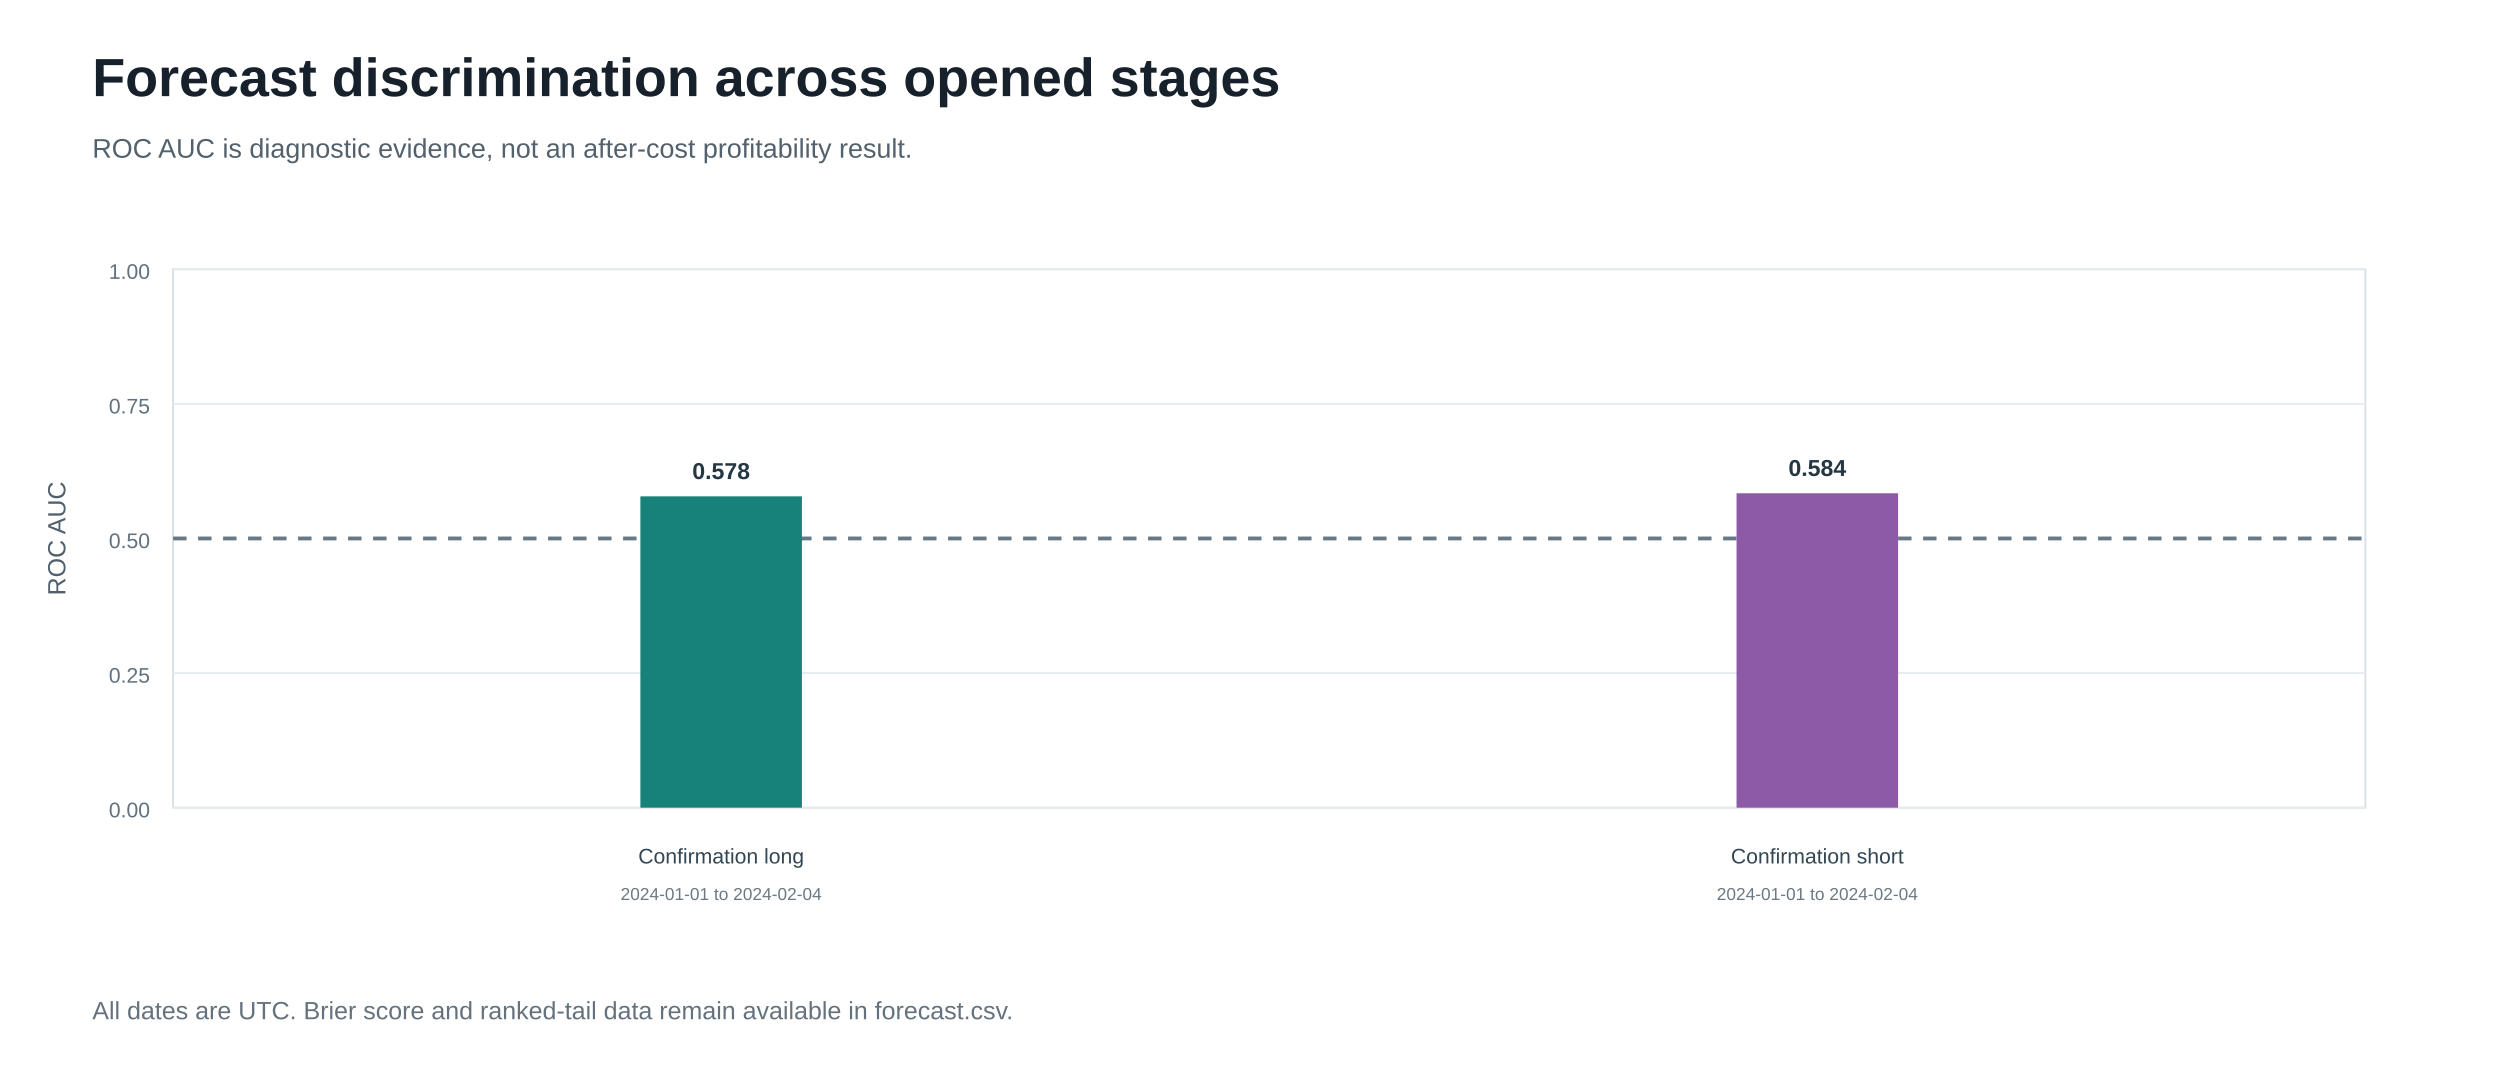
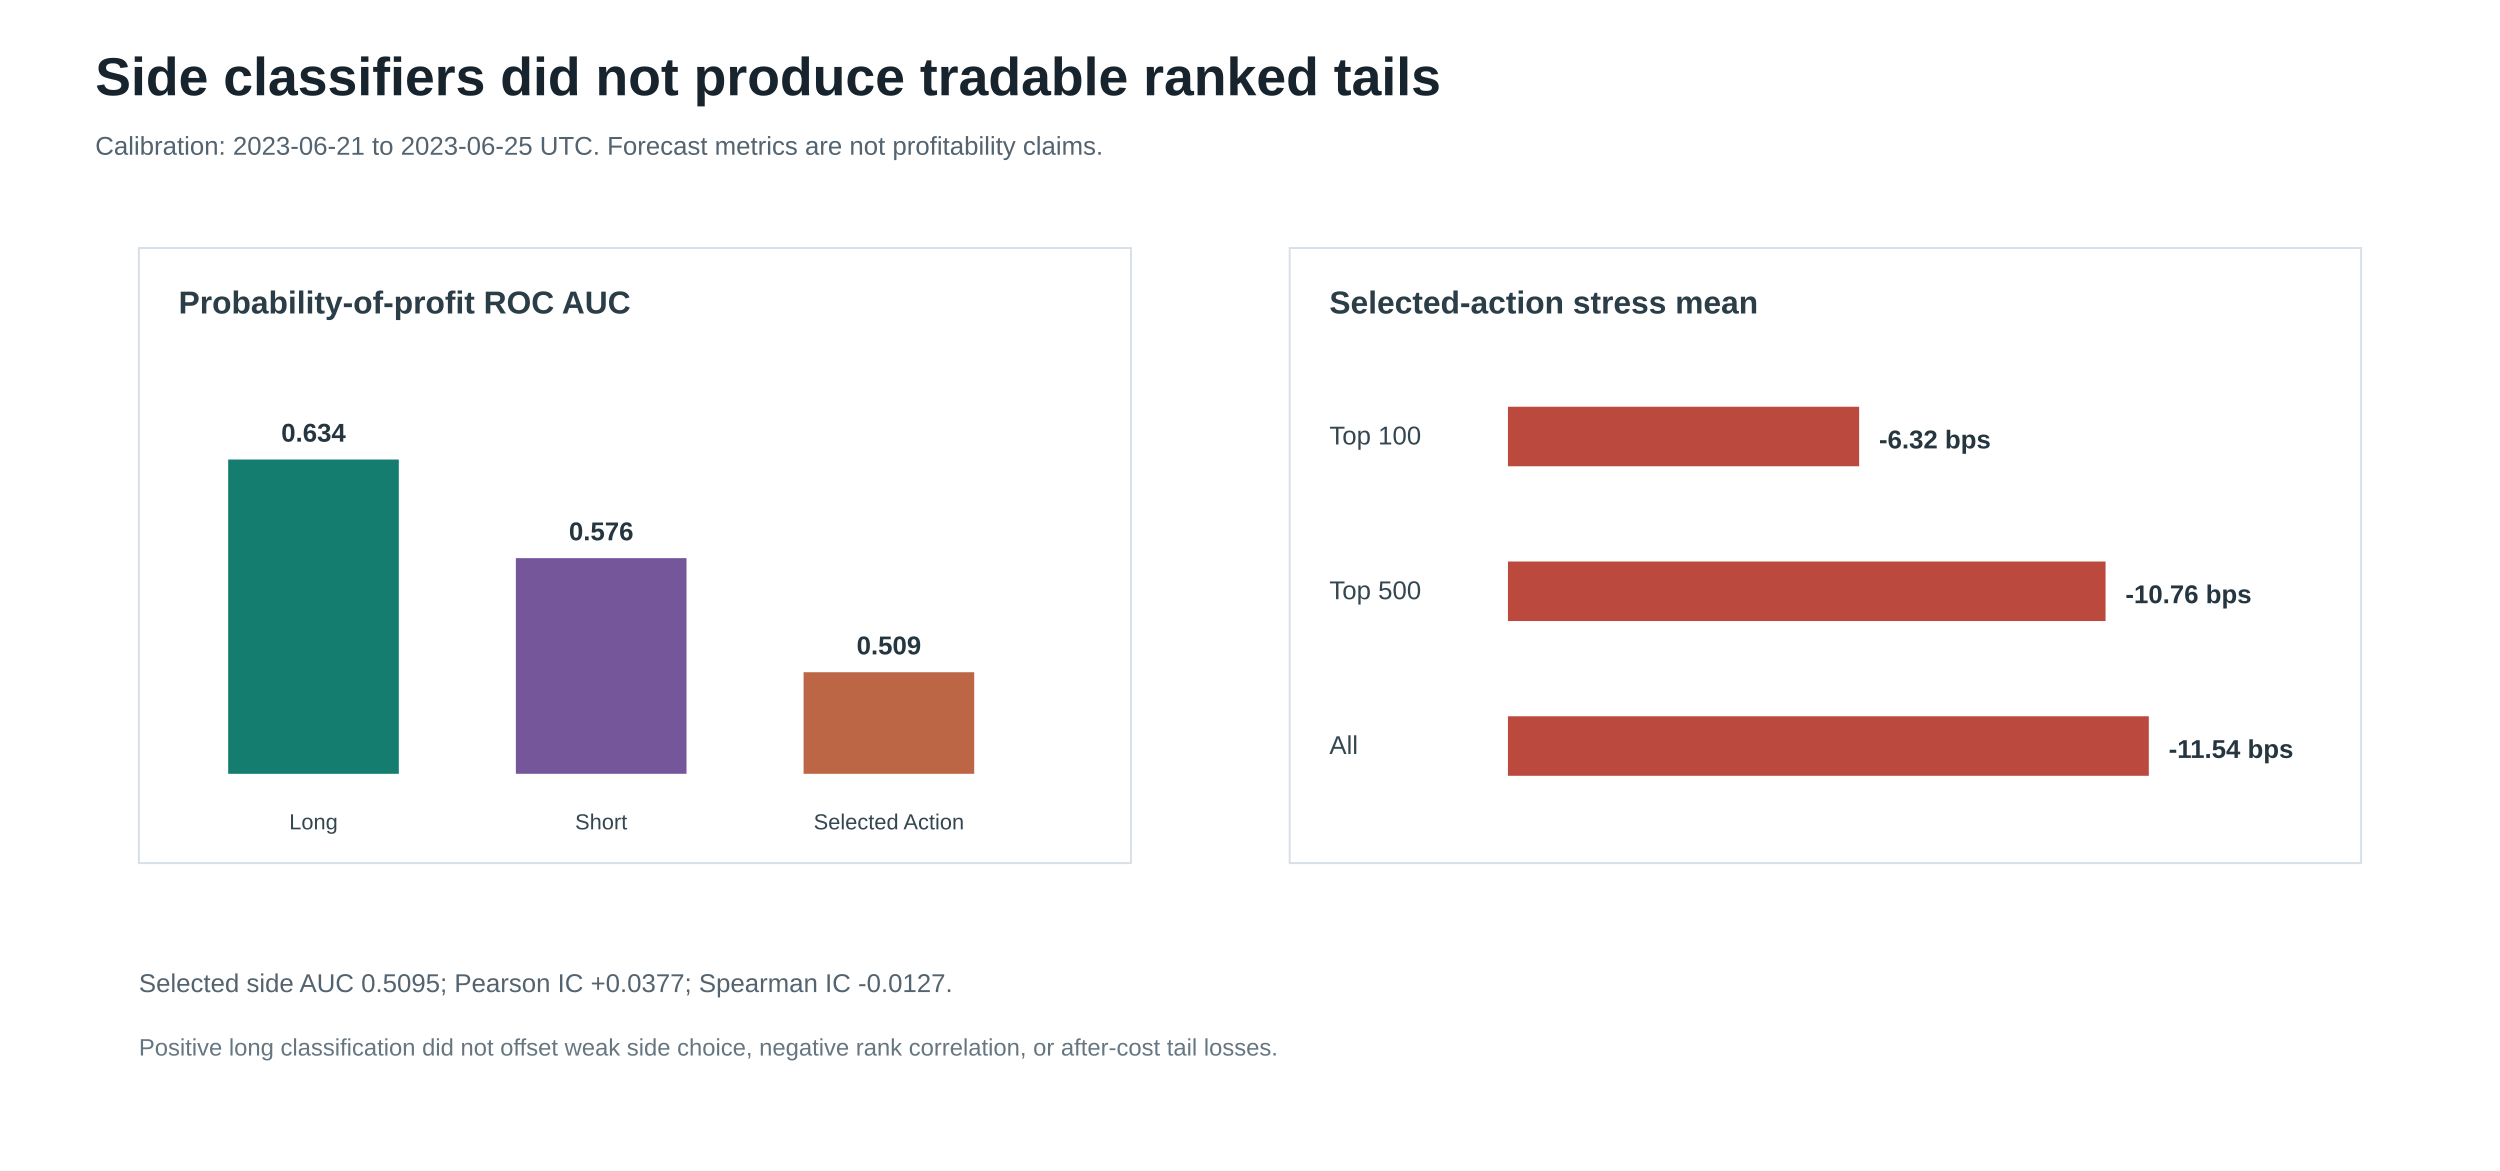
- <svg xmlns="http://www.w3.org/2000/svg" width="1300" height="560" viewBox="0 0 1300 560" role="img" aria-labelledby="title desc">
+ <svg xmlns="http://www.w3.org/2000/svg" width="1260" height="590" viewBox="0 0 1260 590" role="img" aria-labelledby="title desc">
  <rect width="100%" height="100%" fill="#ffffff" />
-   <text x="48" y="50" font-family="Segoe UI, Arial, sans-serif" font-size="28" font-weight="700" fill="#17212b">Forecast discrimination across opened stages</text>
-   <text x="48" y="82" font-family="Segoe UI, Arial, sans-serif" font-size="14" fill="#53616d">ROC AUC is diagnostic evidence, not an after-cost profitability result.</text>
-   <rect x="90" y="140" width="1140" height="280" fill="#ffffff" stroke="#d8e0e7" />
-   <line x1="90" y1="420.0" x2="1230" y2="420.0" stroke="#e6ebef" stroke-width="1" stroke-dasharray="none" />
-   <text x="78" y="425.0" text-anchor="end" font-family="Segoe UI, Arial, sans-serif" font-size="11" fill="#60717f">0.00</text>
-   <line x1="90" y1="350.0" x2="1230" y2="350.0" stroke="#e6ebef" stroke-width="1" stroke-dasharray="none" />
-   <text x="78" y="355.0" text-anchor="end" font-family="Segoe UI, Arial, sans-serif" font-size="11" fill="#60717f">0.25</text>
-   <line x1="90" y1="280.0" x2="1230" y2="280.0" stroke="#687985" stroke-width="2" stroke-dasharray="7 6" />
-   <text x="78" y="285.0" text-anchor="end" font-family="Segoe UI, Arial, sans-serif" font-size="11" fill="#60717f">0.50</text>
-   <line x1="90" y1="210.0" x2="1230" y2="210.0" stroke="#e6ebef" stroke-width="1" stroke-dasharray="none" />
-   <text x="78" y="215.0" text-anchor="end" font-family="Segoe UI, Arial, sans-serif" font-size="11" fill="#60717f">0.75</text>
-   <line x1="90" y1="140.0" x2="1230" y2="140.0" stroke="#e6ebef" stroke-width="1" stroke-dasharray="none" />
-   <text x="78" y="145.0" text-anchor="end" font-family="Segoe UI, Arial, sans-serif" font-size="11" fill="#60717f">1.00</text>
-   <rect x="333.0" y="258.1" width="84.0" height="161.9" fill="#16827a" />
-   <text x="375.0" y="249.1" text-anchor="middle" font-family="Segoe UI, Arial, sans-serif" font-size="12" font-weight="700" fill="#263744">0.578</text>
-   <text x="375.0" y="449" text-anchor="middle" font-family="Segoe UI, Arial, sans-serif" font-size="11" fill="#334653">Confirmation long</text>
-   <text x="375.0" y="468" text-anchor="middle" font-family="Segoe UI, Arial, sans-serif" font-size="9" fill="#6b7882">2024-01-01 to 2024-02-04</text>
-   <rect x="903.0" y="256.5" width="84.0" height="163.5" fill="#8d5aa7" />
-   <text x="945.0" y="247.5" text-anchor="middle" font-family="Segoe UI, Arial, sans-serif" font-size="12" font-weight="700" fill="#263744">0.584</text>
-   <text x="945.0" y="449" text-anchor="middle" font-family="Segoe UI, Arial, sans-serif" font-size="11" fill="#334653">Confirmation short</text>
-   <text x="945.0" y="468" text-anchor="middle" font-family="Segoe UI, Arial, sans-serif" font-size="9" fill="#6b7882">2024-01-01 to 2024-02-04</text>
-   <text x="34" y="280" transform="rotate(-90 34 280)" text-anchor="middle" font-family="Segoe UI, Arial, sans-serif" font-size="13" fill="#51606d">ROC AUC</text>
-   <text x="48" y="530" font-family="Segoe UI, Arial, sans-serif" font-size="13" fill="#65727d">All dates are UTC. Brier score and ranked-tail data remain available in forecast.csv.</text>
+   <text x="48" y="48" font-family="Segoe UI, Arial, sans-serif" font-size="27" font-weight="700" fill="#18242d">Side classifiers did not produce tradable ranked tails</text>
+   <text x="48" y="78" font-family="Segoe UI, Arial, sans-serif" font-size="13" fill="#53636f">Calibration: 2023-06-21 to 2023-06-25 UTC. Forecast metrics are not profitability claims.</text>
+   <rect x="70" y="125" width="500" height="310" fill="#ffffff" stroke="#d7e0e6" />
+   <rect x="650" y="125" width="540" height="310" fill="#ffffff" stroke="#d7e0e6" />
+   <text x="90" y="158" font-family="Segoe UI, Arial, sans-serif" font-size="16" font-weight="700" fill="#2b3d47">Probability-of-profit ROC AUC</text>
+   <text x="670" y="158" font-family="Segoe UI, Arial, sans-serif" font-size="16" font-weight="700" fill="#2b3d47">Selected-action stress mean</text>
+   <rect x="115" y="231.6" width="86" height="158.4" fill="#147d70" />
+   <text x="158" y="222.6" text-anchor="middle" font-family="Segoe UI, Arial, sans-serif" font-size="13" font-weight="700" fill="#263640">0.634</text>
+   <text x="158" y="418" text-anchor="middle" font-family="Segoe UI, Arial, sans-serif" font-size="11" fill="#344750">Long</text>
+   <rect x="260" y="281.3" width="86" height="108.7" fill="#75569a" />
+   <text x="303" y="272.3" text-anchor="middle" font-family="Segoe UI, Arial, sans-serif" font-size="13" font-weight="700" fill="#263640">0.576</text>
+   <text x="303" y="418" text-anchor="middle" font-family="Segoe UI, Arial, sans-serif" font-size="11" fill="#344750">Short</text>
+   <rect x="405" y="338.8" width="86" height="51.2" fill="#bd6645" />
+   <text x="448" y="329.8" text-anchor="middle" font-family="Segoe UI, Arial, sans-serif" font-size="13" font-weight="700" fill="#263640">0.509</text>
+   <text x="448" y="418" text-anchor="middle" font-family="Segoe UI, Arial, sans-serif" font-size="11" fill="#344750">Selected Action</text>
+   <text x="670" y="224" font-family="Segoe UI, Arial, sans-serif" font-size="13" fill="#344750">Top 100</text>
+   <rect x="760" y="205" width="177.0" height="30" fill="#bc493e" />
+   <text x="947.0" y="226" font-family="Segoe UI, Arial, sans-serif" font-size="13" font-weight="700" fill="#263640">-6.32 bps</text>
+   <text x="670" y="302" font-family="Segoe UI, Arial, sans-serif" font-size="13" fill="#344750">Top 500</text>
+   <rect x="760" y="283" width="301.2" height="30" fill="#bc493e" />
+   <text x="1071.2" y="304" font-family="Segoe UI, Arial, sans-serif" font-size="13" font-weight="700" fill="#263640">-10.76 bps</text>
+   <text x="670" y="380" font-family="Segoe UI, Arial, sans-serif" font-size="13" fill="#344750">All</text>
+   <rect x="760" y="361" width="323.0" height="30" fill="#bc493e" />
+   <text x="1093.0" y="382" font-family="Segoe UI, Arial, sans-serif" font-size="13" font-weight="700" fill="#263640">-11.54 bps</text>
+   <text x="70" y="500" font-family="Segoe UI, Arial, sans-serif" font-size="13" fill="#53636f">Selected side AUC 0.5095; Pearson IC +0.0377; Spearman IC -0.0127.</text>
+   <text x="70" y="532" font-family="Segoe UI, Arial, sans-serif" font-size="12" fill="#667681">Positive long classification did not offset weak side choice, negative rank correlation, or after-cost tail losses.</text>
</svg>
